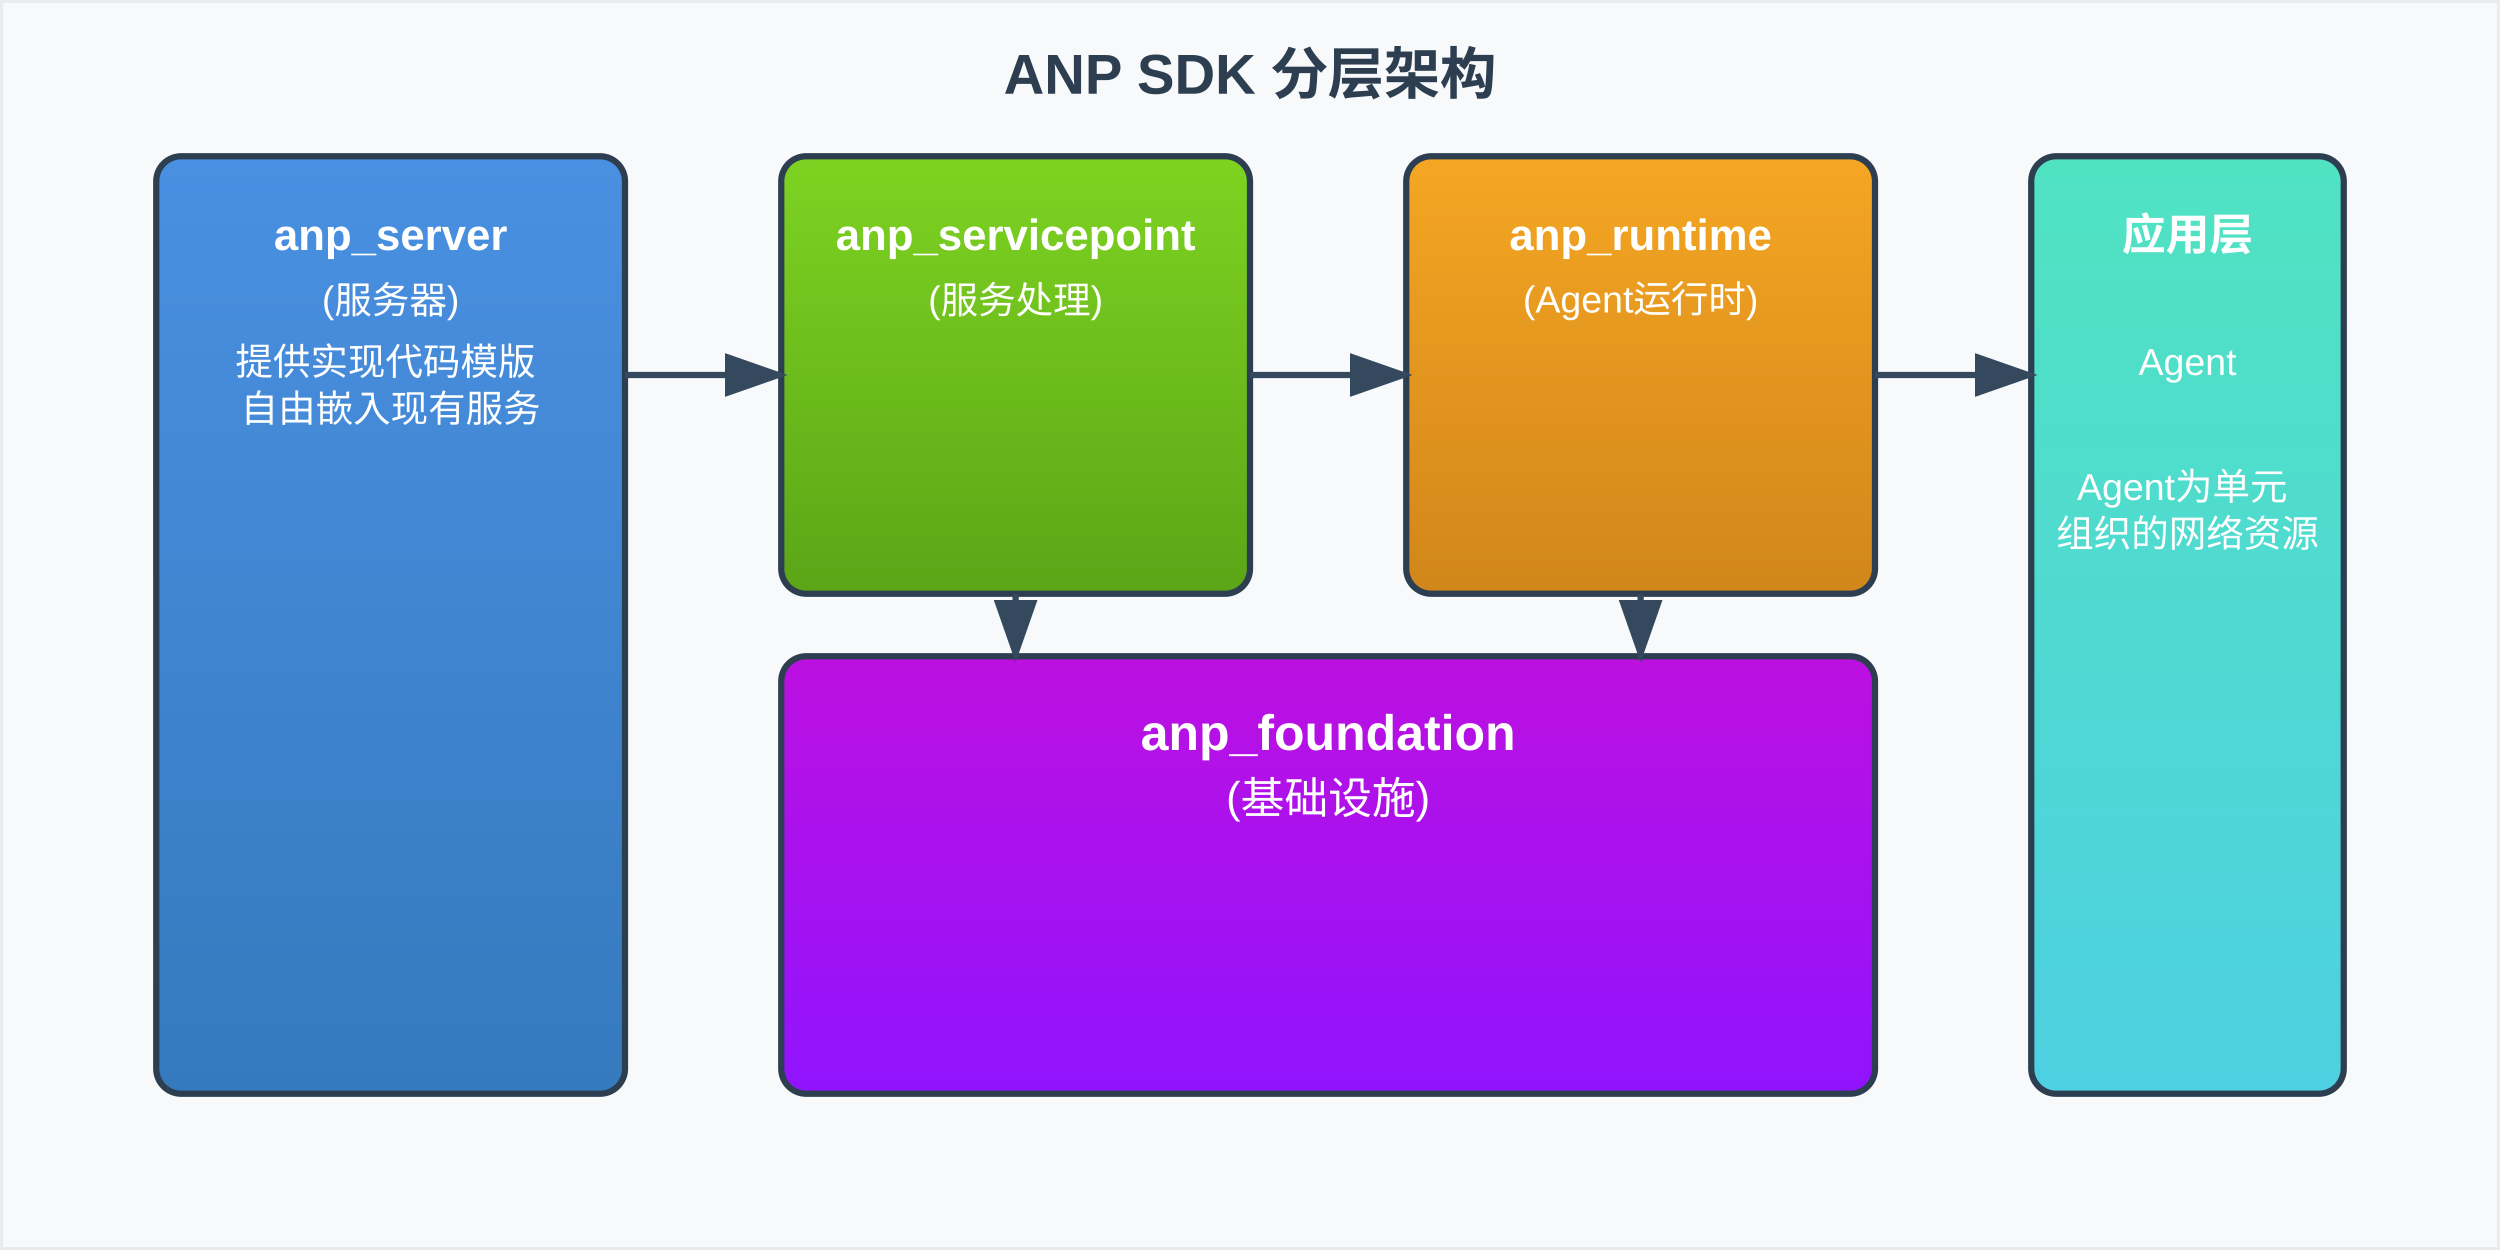
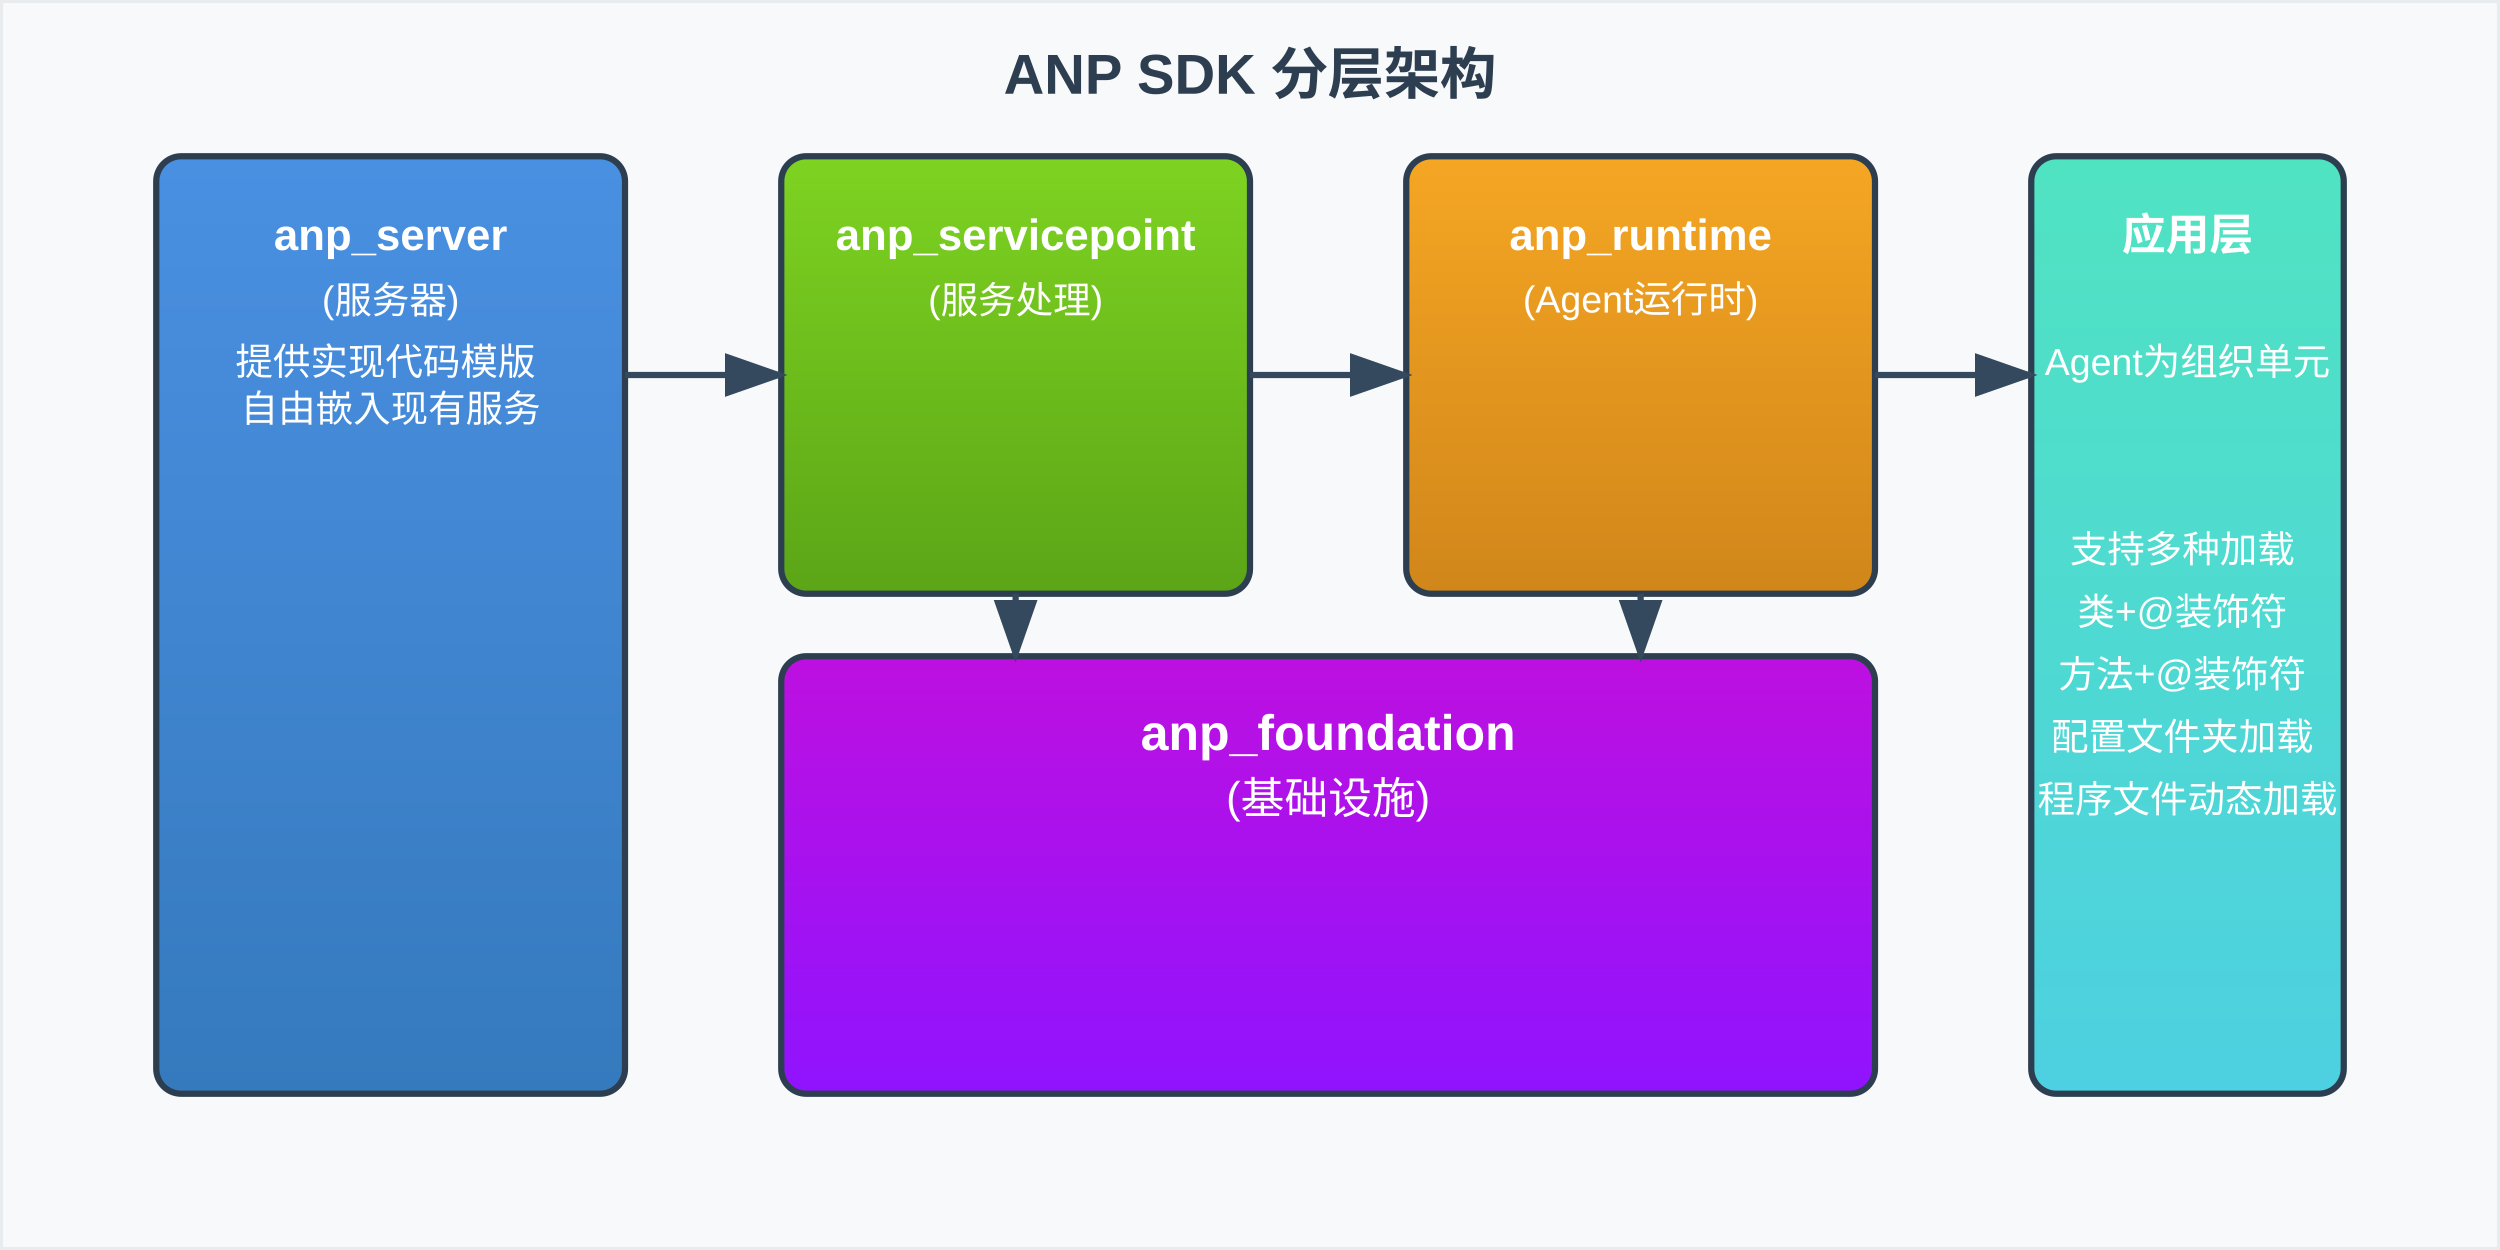
<svg xmlns="http://www.w3.org/2000/svg" width="800" height="400">
  <defs>
    <linearGradient id="serverGrad" x1="0%" y1="0%" x2="0%" y2="100%">
      <stop offset="0%" style="stop-color:#4A90E2;stop-opacity:1" />
      <stop offset="100%" style="stop-color:#357ABD;stop-opacity:1" />
    </linearGradient>
    <linearGradient id="serviceGrad" x1="0%" y1="0%" x2="0%" y2="100%">
      <stop offset="0%" style="stop-color:#7ED321;stop-opacity:1" />
      <stop offset="100%" style="stop-color:#5BA517;stop-opacity:1" />
    </linearGradient>
    <linearGradient id="runtimeGrad" x1="0%" y1="0%" x2="0%" y2="100%">
      <stop offset="0%" style="stop-color:#F5A623;stop-opacity:1" />
      <stop offset="100%" style="stop-color:#D1861A;stop-opacity:1" />
    </linearGradient>
    <linearGradient id="foundationGrad" x1="0%" y1="0%" x2="0%" y2="100%">
      <stop offset="0%" style="stop-color:#BD10E0;stop-opacity:1" />
      <stop offset="100%" style="stop-color:#9013FE;stop-opacity:1" />
    </linearGradient>
    <linearGradient id="appGrad" x1="0%" y1="0%" x2="0%" y2="100%">
      <stop offset="0%" style="stop-color:#50E3C2;stop-opacity:1" />
      <stop offset="100%" style="stop-color:#4DD0E1;stop-opacity:1" />
    </linearGradient>
  </defs>
  <rect width="800" height="400" fill="#f8f9fa" stroke="#e9ecef" stroke-width="2" />
  <rect x="50" y="50" width="150" height="300" fill="url(#serverGrad)" stroke="#2c3e50" stroke-width="2" rx="8" />
  <text x="125" y="80" text-anchor="middle" font-family="Arial, sans-serif" font-size="14" font-weight="bold" fill="white">anp_server</text>
  <text x="125" y="100" text-anchor="middle" font-family="Arial, sans-serif" font-size="12" fill="white">(服务器)</text>
  <text x="125" y="120" text-anchor="middle" font-family="Arial, sans-serif" font-size="12" fill="white">
    <tspan x="125" dy="0">提供实现代码模版</tspan>
    <tspan x="125" dy="15">自由嵌入现有服务</tspan>
  </text>
  <rect x="250" y="50" width="150" height="140" fill="url(#serviceGrad)" stroke="#2c3e50" stroke-width="2" rx="8" />
  <text x="325" y="80" text-anchor="middle" font-family="Arial, sans-serif" font-size="14" font-weight="bold" fill="white">anp_servicepoint</text>
  <text x="325" y="100" text-anchor="middle" font-family="Arial, sans-serif" font-size="12" fill="white">(服务处理)</text>
  <rect x="450" y="50" width="150" height="140" fill="url(#runtimeGrad)" stroke="#2c3e50" stroke-width="2" rx="8" />
  <text x="525" y="80" text-anchor="middle" font-family="Arial, sans-serif" font-size="14" font-weight="bold" fill="white">anp_runtime</text>
  <text x="525" y="100" text-anchor="middle" font-family="Arial, sans-serif" font-size="12" fill="white">(Agent运行时)</text>
  <rect x="250" y="210" width="350" height="140" fill="url(#foundationGrad)" stroke="#2c3e50" stroke-width="2" rx="8" />
  <text x="425" y="240" text-anchor="middle" font-family="Arial, sans-serif" font-size="16" font-weight="bold" fill="white">anp_foundation</text>
  <text x="425" y="260" text-anchor="middle" font-family="Arial, sans-serif" font-size="14" fill="white">(基础设施)</text>
  <rect x="650" y="50" width="100" height="300" fill="url(#appGrad)" stroke="#2c3e50" stroke-width="2" rx="8" />
  <text x="700" y="80" text-anchor="middle" font-family="Arial, sans-serif" font-size="14" font-weight="bold" fill="white">应用层</text>
-   <text x="700" y="120" text-anchor="middle" font-family="Arial, sans-serif" font-size="12" fill="white">Agent</text>
+   <text x="700" y="120" text-anchor="middle" font-family="Arial, sans-serif" font-size="12" fill="white">Agent为组织单元</text>
  <text x="700" y="160" text-anchor="middle" font-family="Arial, sans-serif" font-size="12" fill="white">
-     <tspan x="700" dy="0">Agent为单元</tspan>
-     <tspan x="700" dy="15">组织的网络资源</tspan>
+     <tspan x="700" dy="20">支持多种加载</tspan>
+     <tspan x="700" dy="20">类+@装饰符</tspan>
+     <tspan x="700" dy="20">方法+@装饰符</tspan>
+     <tspan x="700" dy="20">配置文件夹加载</tspan>
+     <tspan x="700" dy="20">程序文件动态加载</tspan>
  </text>
  <line x1="200" y1="120" x2="250" y2="120" stroke="#34495e" stroke-width="2" marker-end="url(#arrowhead)" />
  <line x1="400" y1="120" x2="450" y2="120" stroke="#34495e" stroke-width="2" marker-end="url(#arrowhead)" />
  <line x1="325" y1="190" x2="325" y2="210" stroke="#34495e" stroke-width="2" marker-end="url(#arrowhead)" />
  <line x1="525" y1="190" x2="525" y2="210" stroke="#34495e" stroke-width="2" marker-end="url(#arrowhead)" />
  <line x1="600" y1="120" x2="650" y2="120" stroke="#34495e" stroke-width="2" marker-end="url(#arrowhead)" />
  <defs>
    <marker id="arrowhead" markerWidth="10" markerHeight="7" refX="9" refY="3.5" orient="auto">
      <polygon points="0 0, 10 3.5, 0 7" fill="#34495e" />
    </marker>
  </defs>
  <text x="400" y="30" text-anchor="middle" font-family="Arial, sans-serif" font-size="18" font-weight="bold" fill="#2c3e50">ANP SDK 分层架构</text>
</svg>
